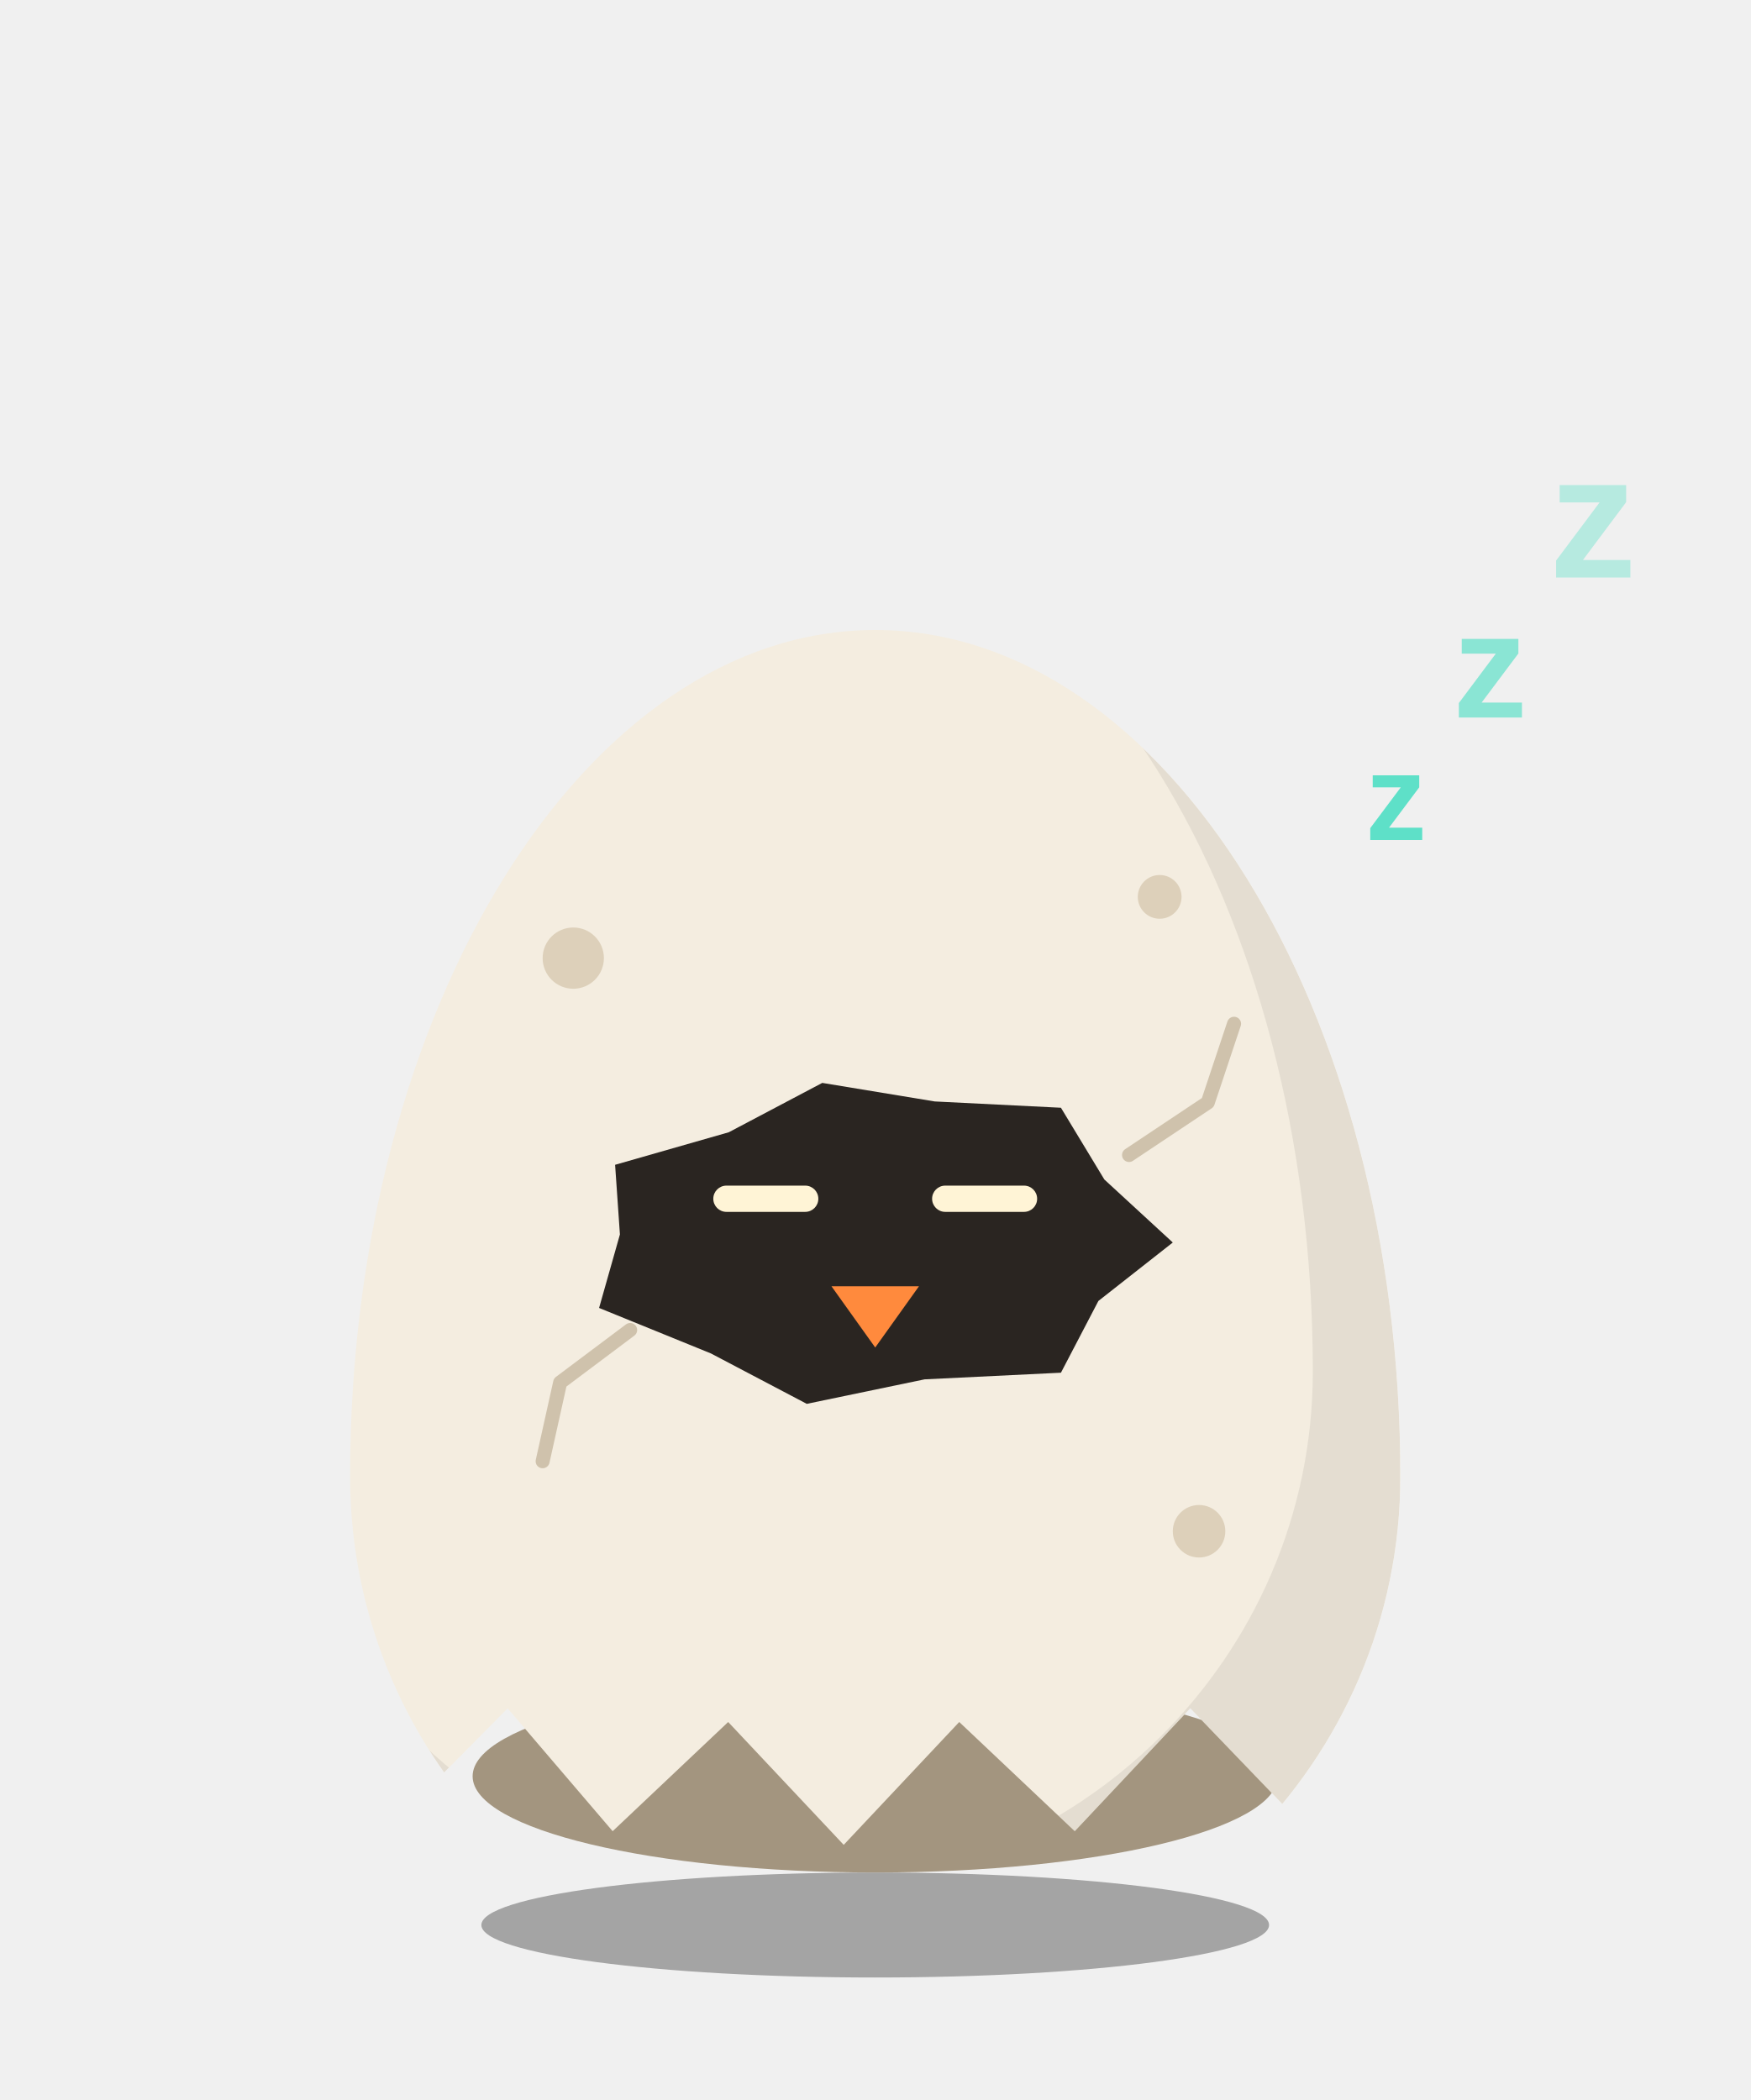
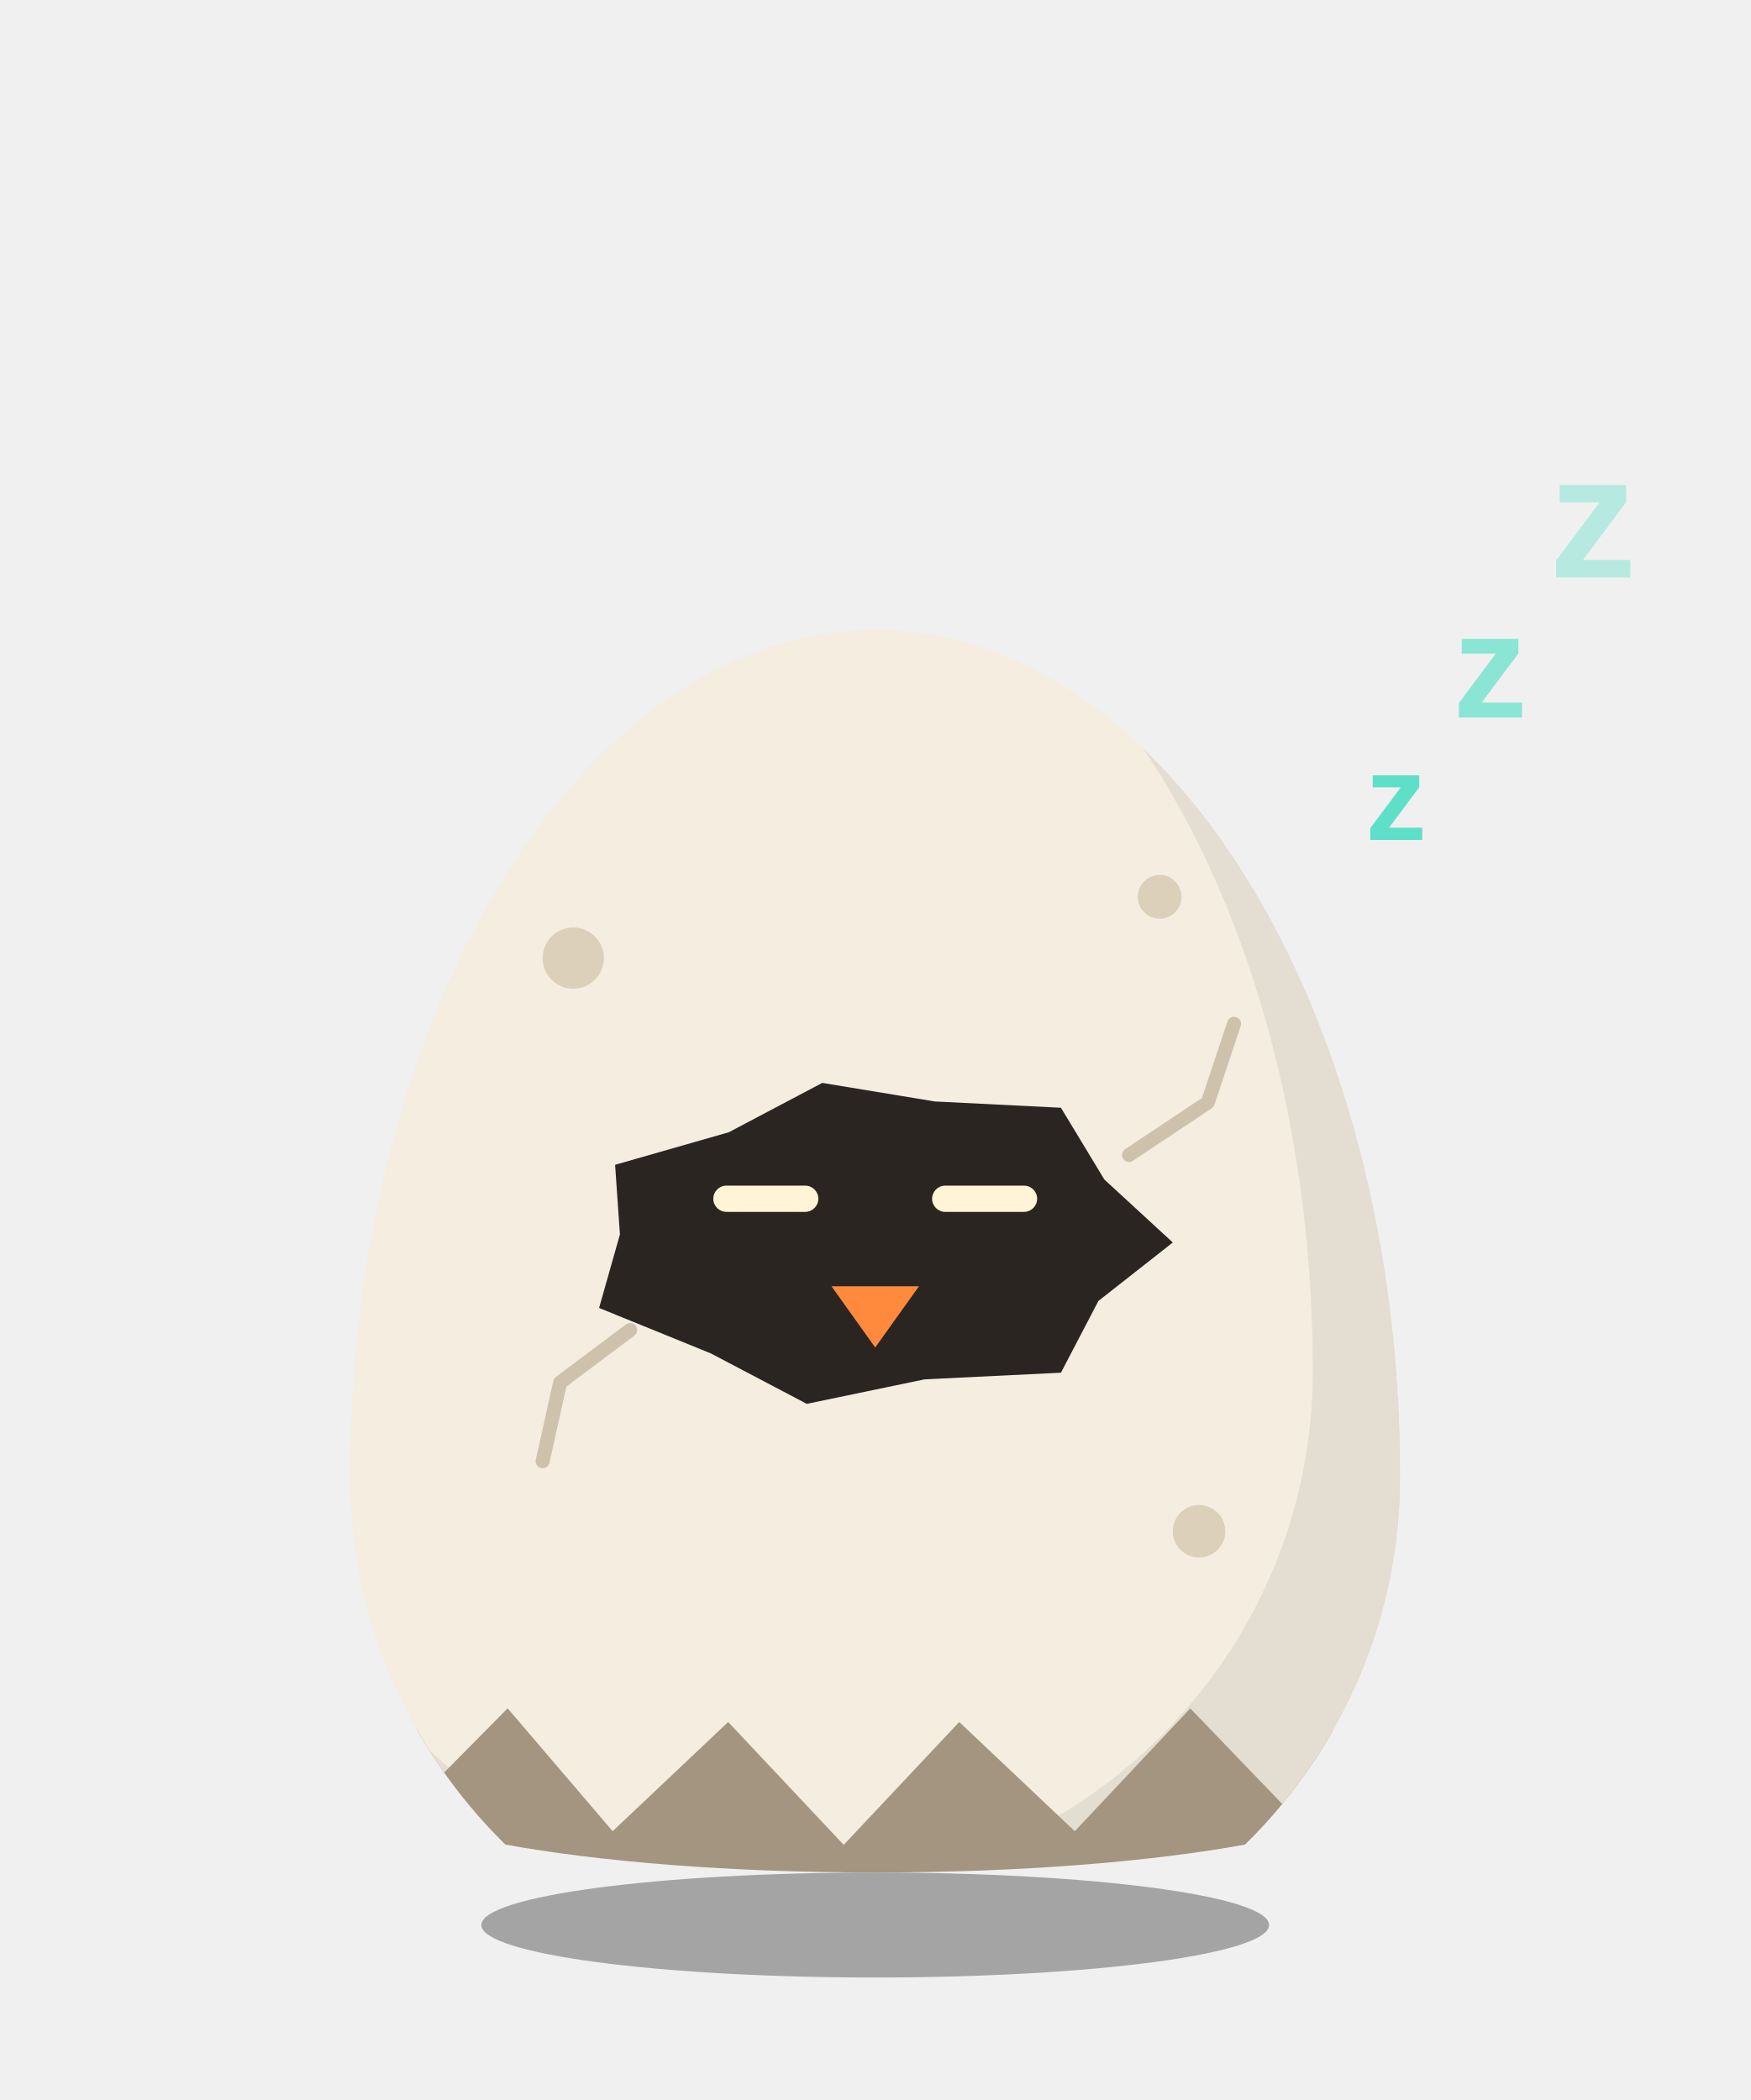
<svg xmlns="http://www.w3.org/2000/svg" viewBox="-10 -30 200 240" width="400" height="480" role="img" aria-label="Optik, uykulu">
  <defs>
+     <clipPath id="yumurta">
+       <path d="M30 102.72A60 96.72 0 0 1 150 102.72A60 59.28 0 0 1 30 102.72Z" />
+     </clipPath>
    <clipPath id="kirik">
      <polygon points="30,6 150,6 150,130.8 138,141.72 126,129.24 112.8,143.28 99.6,130.8 86.4,144.84 73.2,130.8 60,143.28 48,129.24 37.2,140.16 30,130.8" />
    </clipPath>
    <mask id="golgeMaske">
      <path d="M30 102.72A60 96.72 0 0 1 150 102.72A60 59.28 0 0 1 30 102.72Z" fill="#fff" />
      <path d="M30 102.72A60 96.72 0 0 1 150 102.72A60 59.28 0 0 1 30 102.72Z" fill="#000" transform="translate(-10 -12)" />
    </mask>
    <clipPath id="delik">
      <polygon points="124.00,76.00 115.50,82.68 111.22,90.88 95.64,91.64 82.18,94.44 71.23,88.68 58.45,83.48 60.83,75.08 60.28,67.12 73.27,63.40 83.95,57.76 96.80,59.88 111.22,60.60 116.18,68.80" />
    </clipPath>
  </defs>
  <ellipse id="golge" cx="90" cy="190" rx="45" ry="6" fill="#000000" opacity="0.32" />
  <g id="govde-ve-bacaklar">
    <g id="ic-duvar" transform="translate(0 36)">
-       <ellipse cx="90" cy="137" rx="46" ry="11" fill="#A3957F" />
+       <ellipse cx="90" cy="137" rx="60" ry="11" fill="#A3957F" clip-path="url(#yumurta)" />
    </g>
    <g id="bacaklar" />
    <g id="kabuk" transform="translate(0 36)">
      <g clip-path="url(#kirik)">
        <path d="M30 102.72A60 96.72 0 0 1 150 102.72A60 59.28 0 0 1 30 102.72Z" fill="#F4EDE0" />
        <path d="M30 102.72A60 96.72 0 0 1 150 102.72A60 59.28 0 0 1 30 102.72Z" fill="#000000" opacity="0.07" mask="url(#golgeMaske)" />
        <circle cx="55.5" cy="43.5" r="3.5" fill="#DDD0BA" />
        <circle cx="122.5" cy="36.5" r="2.5" fill="#DDD0BA" />
        <circle cx="127" cy="109" r="3" fill="#DDD0BA" />
        <path id="catlaklar" d="M119 66L128 60L131 51M62 86L54 92L52 101" fill="none" stroke="#CFC2AC" stroke-width="1.6" stroke-linecap="round" stroke-linejoin="round" />
        <polygon points="124.00,76.00 115.50,82.68 111.22,90.88 95.64,91.64 82.18,94.44 71.23,88.68 58.45,83.48 60.83,75.08 60.28,67.12 73.27,63.40 83.95,57.76 96.80,59.88 111.22,60.60 116.18,68.80" fill="#2A2521" />
        <g id="yuz" clip-path="url(#delik)">
          <g id="gozler">
            <rect x="71.50" y="69.50" width="12" height="3" rx="1.5" fill="#FFF4D6" />
            <rect x="96.50" y="69.50" width="12" height="3" rx="1.5" fill="#FFF4D6" />
          </g>
          <path id="gaga" d="M85 81H95L90 88.00Z" fill="#FF8A3D" />
        </g>
      </g>
    </g>
  </g>
  <g id="ekler">
    <text x="146" y="66" font-family="Space Grotesk, Arial, sans-serif" font-weight="700" font-size="14" fill="#5EE0C8" opacity="1">z</text>
    <text x="156" y="52" font-family="Space Grotesk, Arial, sans-serif" font-weight="700" font-size="17" fill="#5EE0C8" opacity="0.7">z</text>
    <text x="167" y="36" font-family="Space Grotesk, Arial, sans-serif" font-weight="700" font-size="20" fill="#5EE0C8" opacity="0.4">z</text>
  </g>
</svg>
